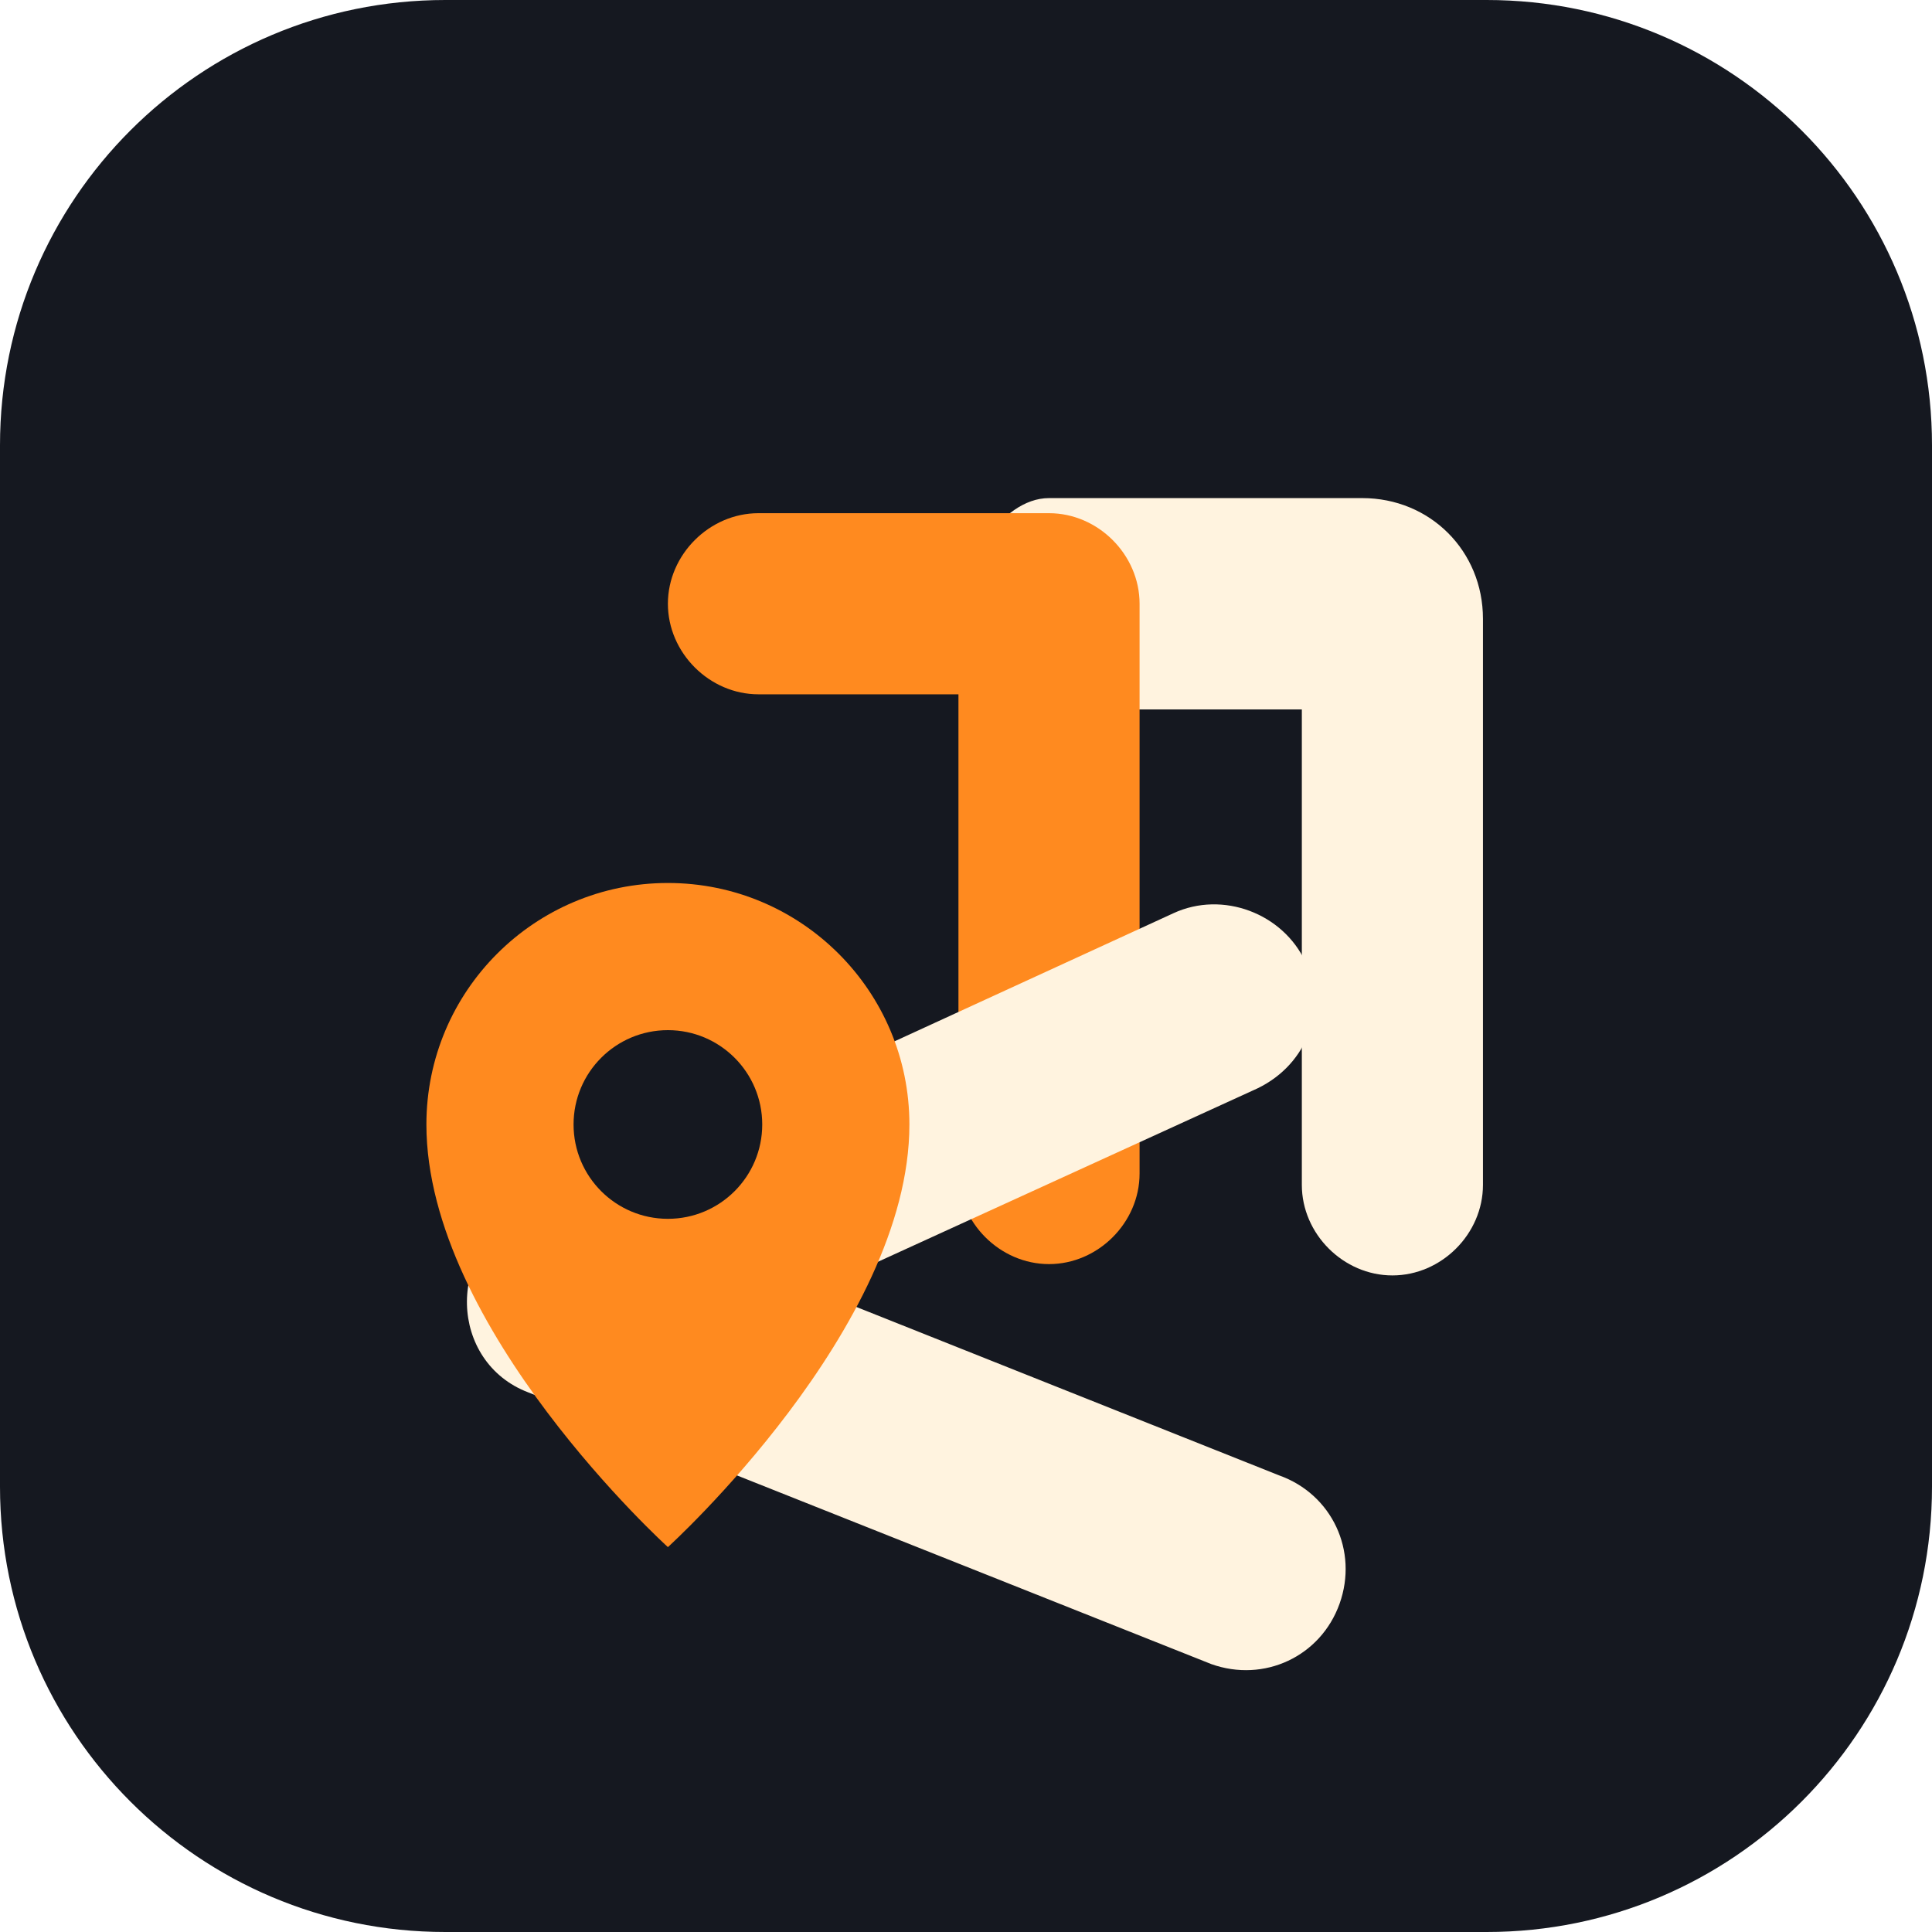
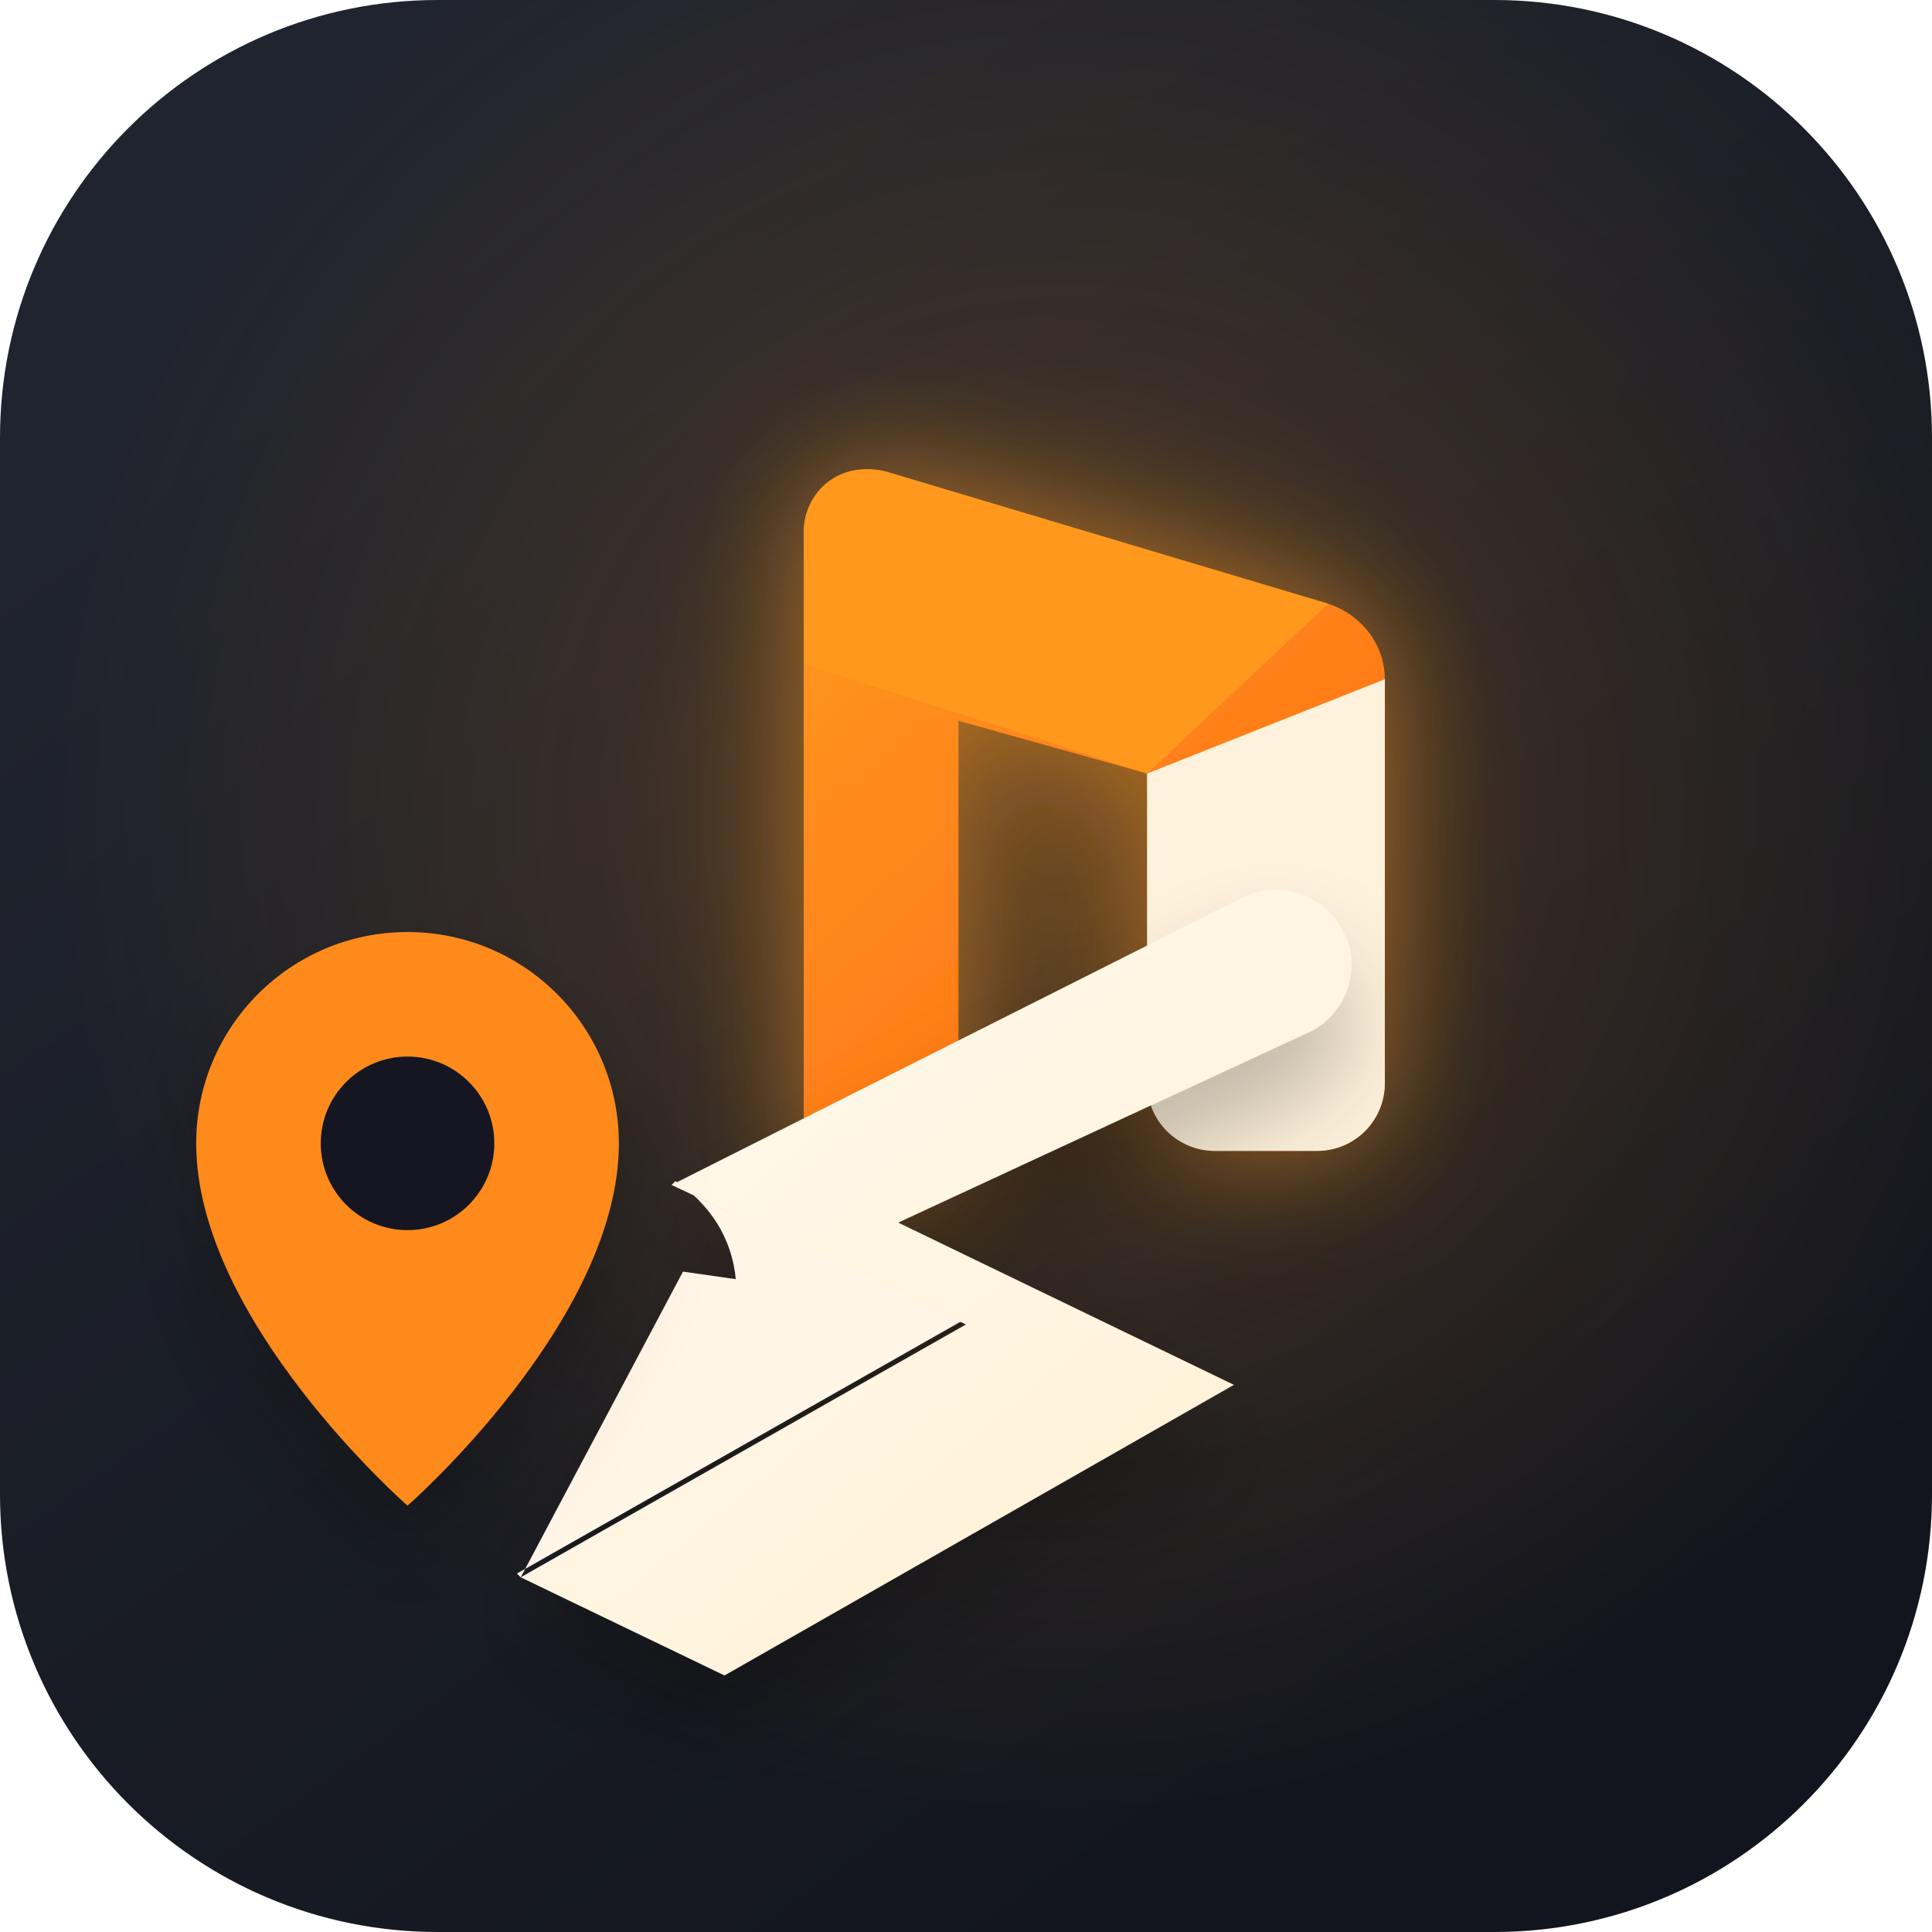
<svg xmlns="http://www.w3.org/2000/svg" viewBox="0 0 512 512">
-   <rect width="512" height="512" rx="118" fill="#151820" />
-   <path d="M278 132h83c18 0 32 14 32 32v150c0 13-11 24-24 24s-24-11-24-24V188h-67c-13 0-24-11-24-24s11-32 24-32z" fill="#fff3df" />
-   <path d="M201 136h77c13 0 24 11 24 24v151c0 13-11 24-24 24s-24-11-24-24V184h-53c-13 0-24-11-24-24s11-24 24-24z" fill="#ff8a1f" />
-   <path d="M332 289l-116 53 123 49c14 5 21 20 16 34s-20 21-34 16l-181-72c-21-8-22-38-1-48l172-79c13-6 29 0 35 13s0 28-14 34z" fill="#fff3df" />
-   <path d="M241 298c0 54-64 112-64 112s-64-58-64-112a64 64 0 1 1 128 0z" fill="#ff8a1f" />
-   <circle cx="177" cy="298" r="25" fill="#151820" />
+   <defs>
+     <radialGradient id="bgGlow" cx="55%" cy="42%" r="52%">
+       <stop offset="0%" stop-color="#ff941f" stop-opacity=".34" />
+       <stop offset="45%" stop-color="#ff941f" stop-opacity=".12" />
+       <stop offset="100%" stop-color="#ff941f" stop-opacity="0" />
+     </radialGradient>
+     <linearGradient id="bg" x1="118" y1="58" x2="410" y2="464" gradientUnits="userSpaceOnUse">
+       <stop stop-color="#20242e" />
+       <stop offset="1" stop-color="#12151d" />
+     </linearGradient>
+     <linearGradient id="doorFace" x1="202" y1="132" x2="315" y2="255" gradientUnits="userSpaceOnUse">
+       <stop stop-color="#ff9b21" />
+       <stop offset="1" stop-color="#ff7817" />
+     </linearGradient>
+     <linearGradient id="cream" x1="244" y1="236" x2="363" y2="381" gradientUnits="userSpaceOnUse">
+       <stop stop-color="#fff8ea" />
+       <stop offset="1" stop-color="#fff1d6" />
+     </linearGradient>
+     <filter id="softShadow" x="-40%" y="-40%" width="180%" height="180%">
+       <feDropShadow dx="0" dy="16" stdDeviation="12" flood-color="#000" flood-opacity=".24" />
+     </filter>
+     <filter id="doorGlow" x="-80%" y="-80%" width="260%" height="260%">
+       <feDropShadow dx="0" dy="0" stdDeviation="16" flood-color="#ff9b21" flood-opacity=".55" />
+     </filter>
+   </defs>
+   <rect width="512" height="512" rx="116" fill="url(#bg)" />
+   <rect width="512" height="512" rx="116" fill="url(#bgGlow)" />
+   <g filter="url(#doorGlow)">
+     <path d="M213 141c0-11 10-19 21-16l118 35c9 3 15 11 15 20v107c0 10-8 18-18 18h-27c-10 0-18-8-18-18v-82l-50-14v114c0 10-8 18-18 18h-5c-10 0-18-8-18-18V141z" fill="url(#doorFace)" />
+     <path d="M304 205l63-25v107c0 10-8 18-18 18h-27c-10 0-18-8-18-18v-82z" fill="#fff2dc" />
+     <path d="M235 125l117 35-48 45-91-29v-35c0-11 11-19 22-16z" fill="#ff981f" />
+   </g>
+   <g filter="url(#softShadow)">
+     <path d="M238 324l89 43-135 77-54-26 118-67-78-37 151-76c10-5 22-1 27 9 5 9 1 21-8 26l-110 51z" fill="url(#cream)" />
+     <path d="M181 337l-43 81-1-1 118-67-77-36 1-1c9 6 15 15 16 26l-14-2z" fill="#fff6e8" />
+   </g>
+   <g filter="url(#softShadow)">
+     <path d="M164 303c0 47-56 96-56 96s-56-49-56-96a56 56 0 1 1 112 0z" fill="#ff8a1f" />
+     <circle cx="108" cy="303" r="23" fill="#151820" />
+   </g>
</svg>
